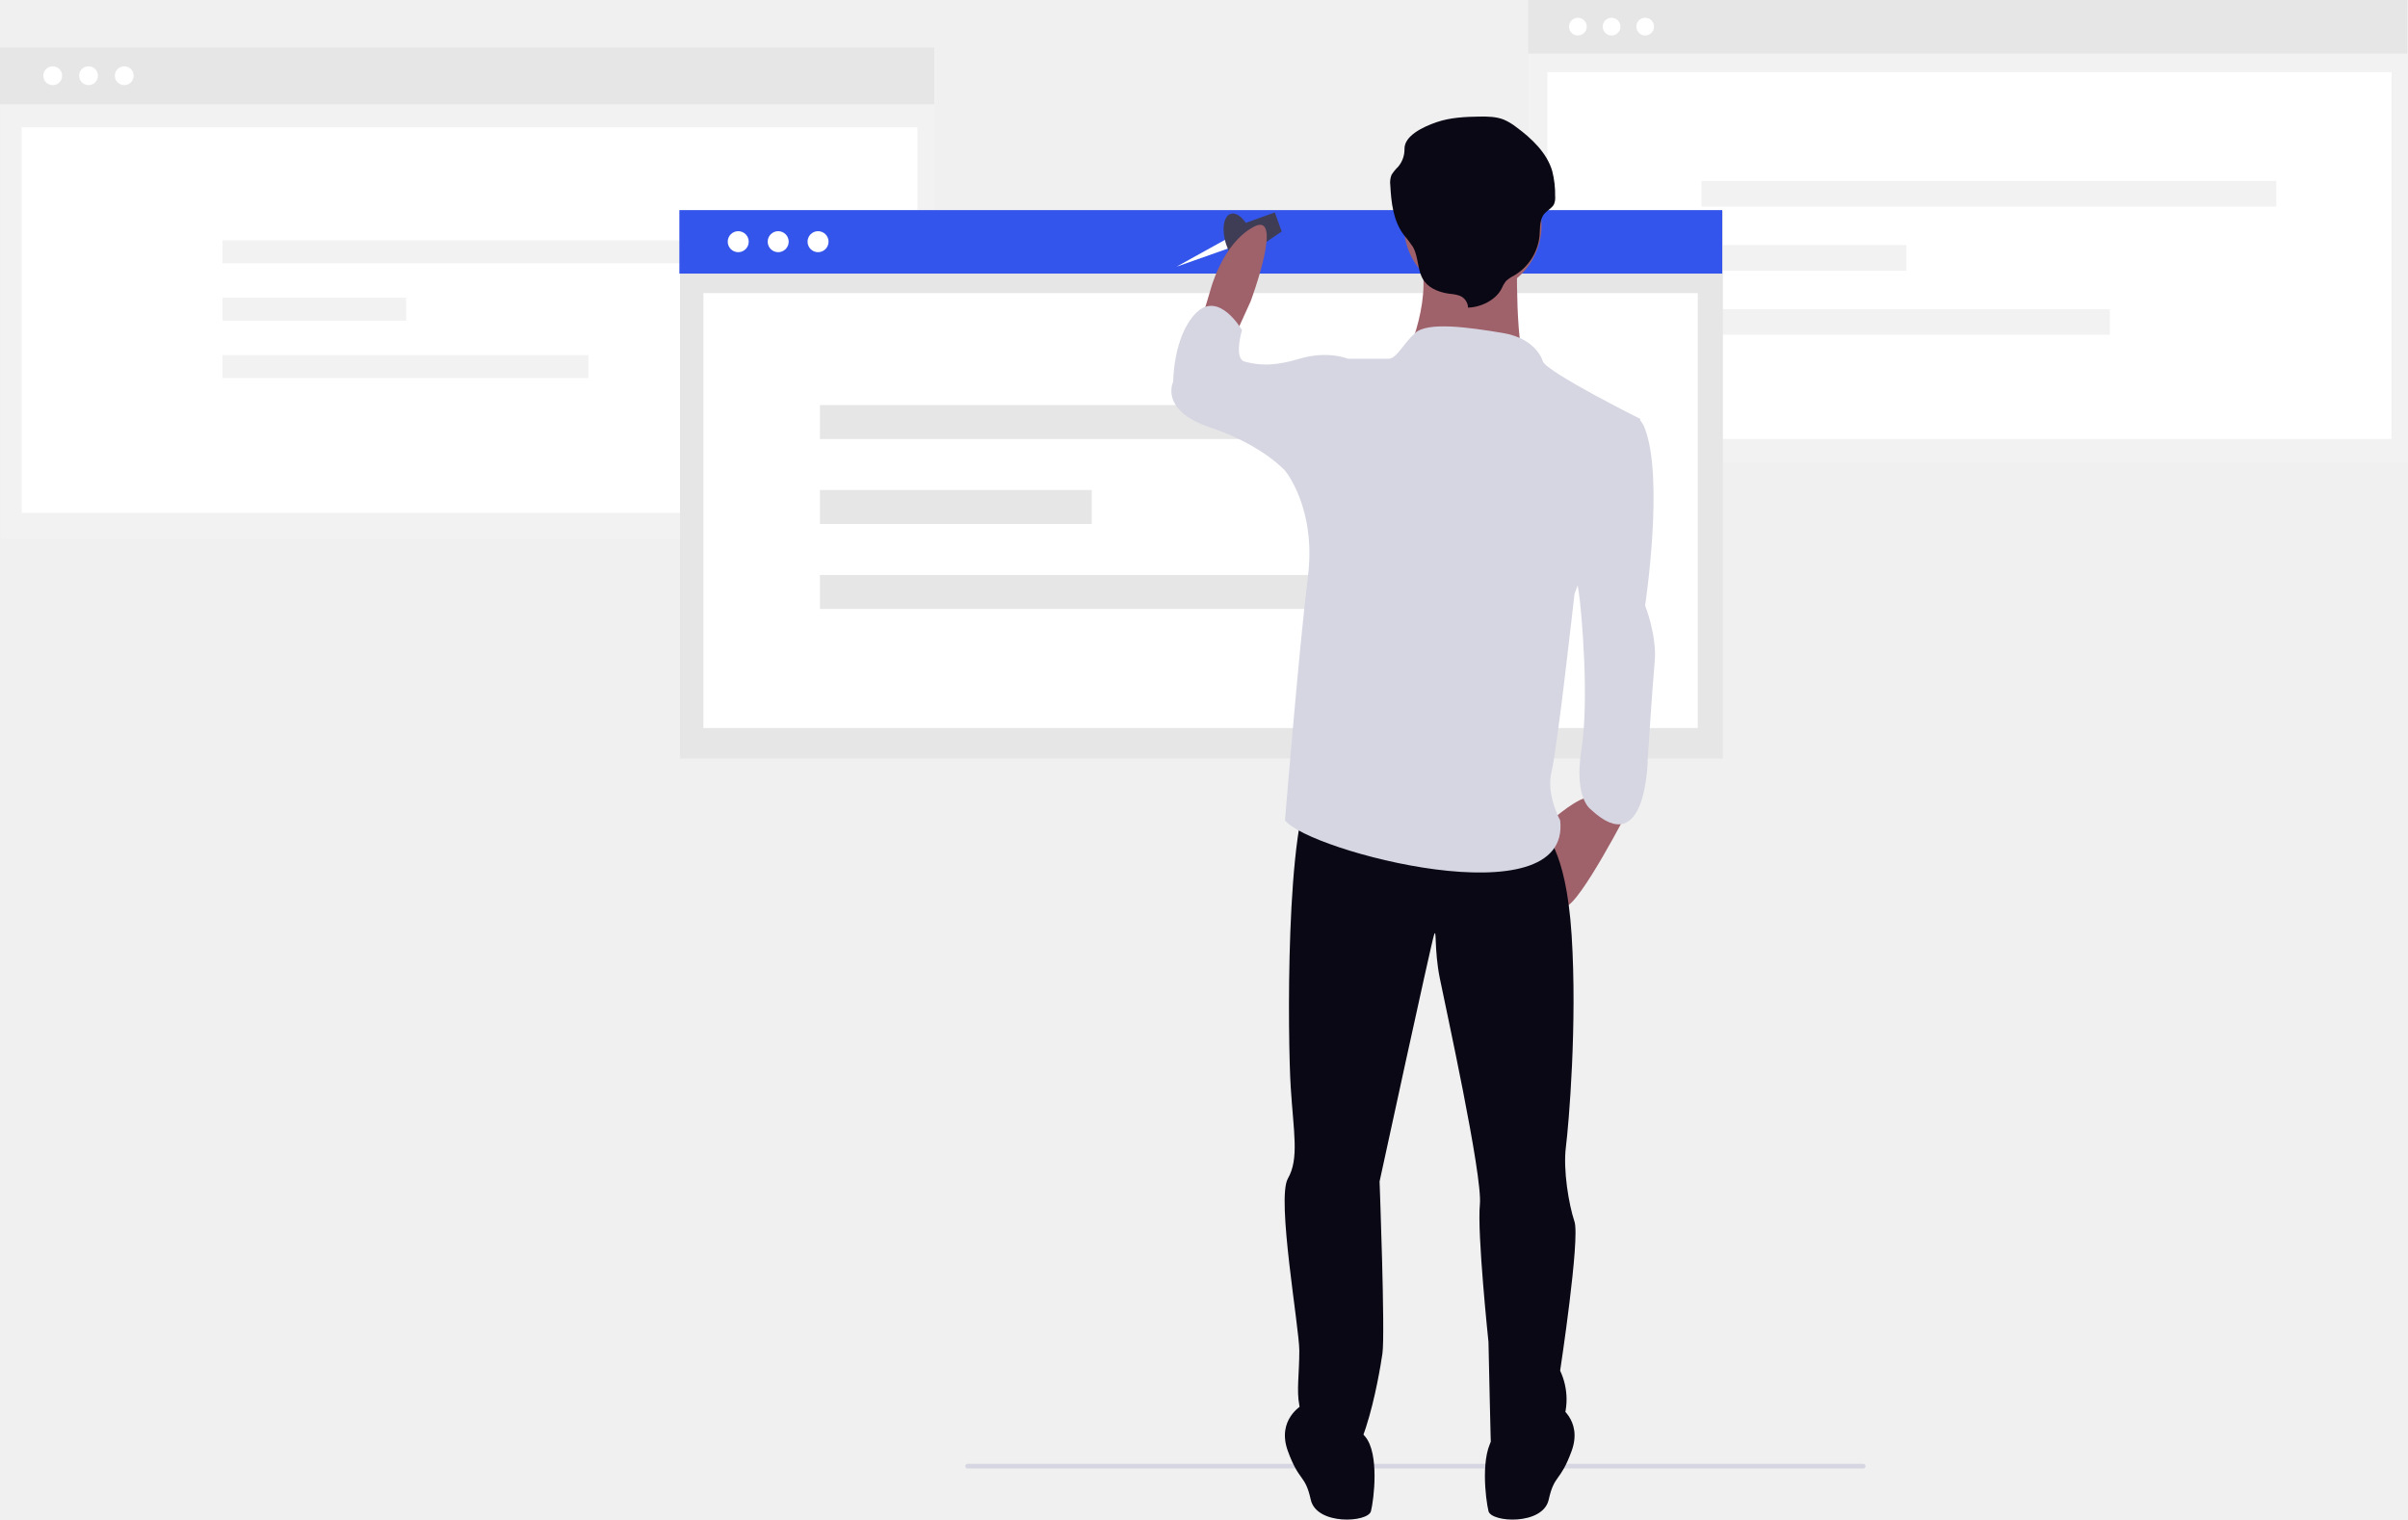
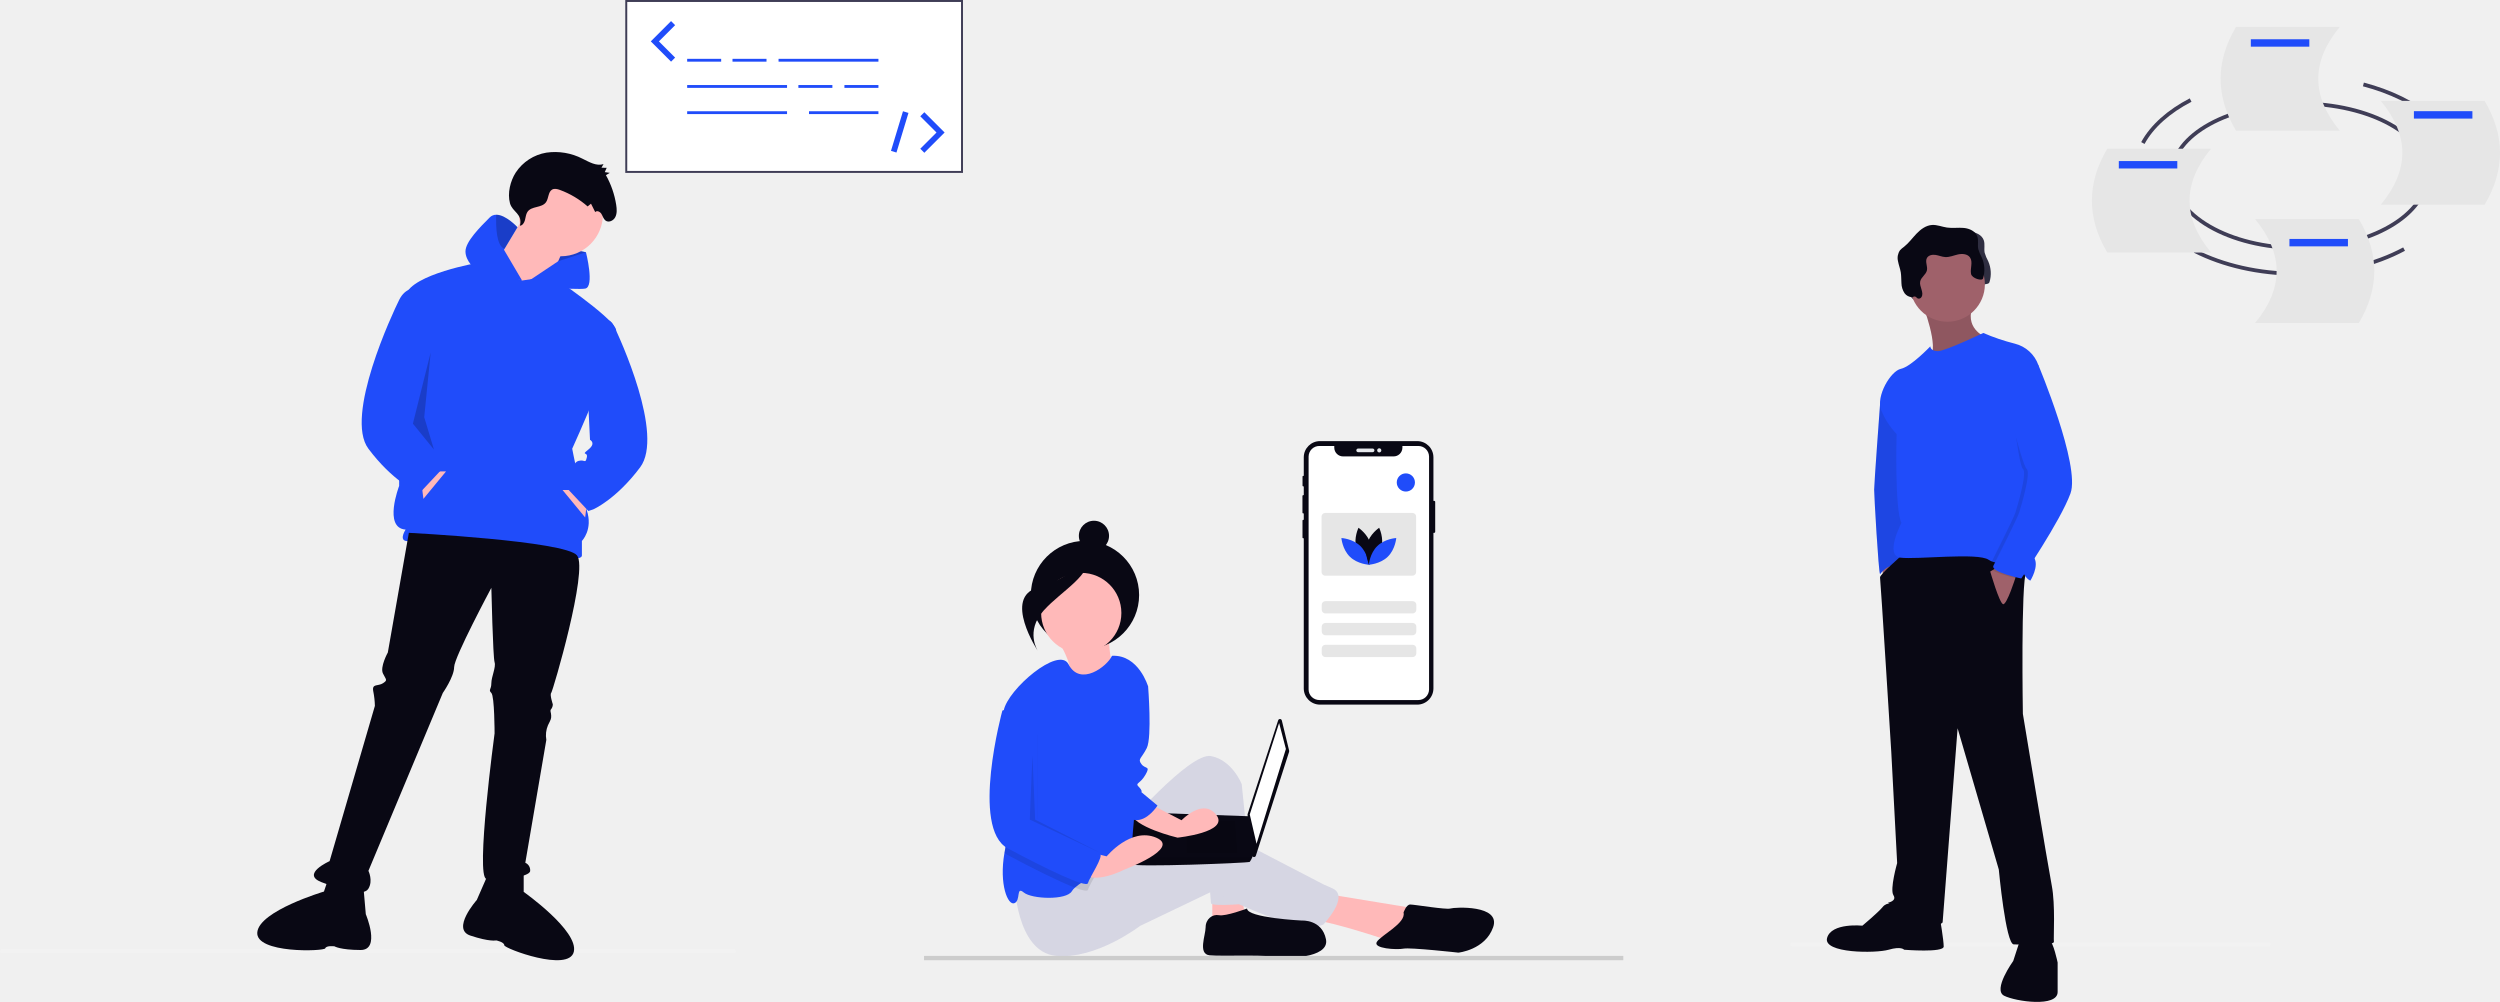
- <svg xmlns="http://www.w3.org/2000/svg" width="1024.348" height="646.395" viewBox="0 0 1024.348 646.395" role="img" artist="Katerina Limpitsouni" source="https://undraw.co/">
-   <g id="Group_100" data-name="Group 100" transform="translate(-687.104 -195.327)">
-     <g id="Group_98" data-name="Group 98" transform="translate(729.494 -337.992)">
-       <rect id="Rectangle_246" data-name="Rectangle 246" width="374.002" height="196.378" transform="translate(607.955 533.622)" fill="#f2f2f2" />
-       <rect id="Rectangle_264" data-name="Rectangle 264" width="374.002" height="22.766" transform="translate(607.727 533.318)" fill="#e6e6e6" />
-       <rect id="Rectangle_247" data-name="Rectangle 247" width="359.116" height="156" transform="translate(615.842 564)" fill="#fff" />
-       <circle id="Ellipse_194" data-name="Ellipse 194" cx="3.766" cy="3.766" r="3.766" transform="translate(639.402 540.877)" fill="#fff" />
-       <circle id="Ellipse_195" data-name="Ellipse 195" cx="3.766" cy="3.766" r="3.766" transform="translate(653.695 540.877)" fill="#fff" />
-       <circle id="Ellipse_246" data-name="Ellipse 246" cx="3.766" cy="3.766" r="3.766" transform="translate(625.07 540.877)" fill="#fff" />
-       <g id="Group_31" data-name="Group 31" transform="translate(517.727 260)">
-         <rect id="Rectangle_250" data-name="Rectangle 250" width="244.559" height="10.9" transform="translate(163.672 350.301)" fill="#f2f2f2" />
-         <rect id="Rectangle_251" data-name="Rectangle 251" width="87.196" height="10.9" transform="translate(163.672 377.55)" fill="#f2f2f2" />
-         <rect id="Rectangle_252" data-name="Rectangle 252" width="173.712" height="10.9" transform="translate(163.672 404.799)" fill="#f2f2f2" />
+ <svg xmlns="http://www.w3.org/2000/svg" width="1301.37" height="521.546" viewBox="0 0 1301.37 521.546" role="img" artist="Katerina Limpitsouni" source="https://undraw.co/">
+   <g id="Group_32" data-name="Group 32" transform="translate(-233 -329.671)">
+     <g id="Group_25" data-name="Group 25" transform="translate(-415.998 -59.769)">
+       <g id="Group_6" data-name="Group 6" transform="translate(974.482 389.441)">
+         <path id="Path_185-3221" data-name="Path 185" d="M689.062,483.817H862.815V395.855H689.062Z" transform="translate(-688.039 -394.832)" fill="#fff" />
+         <path id="Path_186-3222" data-name="Path 186" d="M862.72,483.722h-175.8V393.715h175.8ZM687.944,482.7H861.7V394.737H687.944Z" transform="translate(-686.922 -393.715)" fill="#3f3d56" />
+         <rect id="Rectangle_102" data-name="Rectangle 102" width="17.7" height="1.475" transform="translate(32.218 30.622)" fill="#204cfa" />
+         <rect id="Rectangle_103" data-name="Rectangle 103" width="17.7" height="1.475" transform="translate(55.818 30.622)" fill="#204cfa" />
+         <rect id="Rectangle_104" data-name="Rectangle 104" width="17.7" height="1.475" transform="translate(90.112 44.266)" fill="#204cfa" />
+         <rect id="Rectangle_105" data-name="Rectangle 105" width="17.7" height="1.475" transform="translate(114.08 44.266)" fill="#204cfa" />
+         <rect id="Rectangle_106" data-name="Rectangle 106" width="51.993" height="1.475" transform="translate(79.787 30.622)" fill="#204cfa" />
+         <rect id="Rectangle_107" data-name="Rectangle 107" width="51.993" height="1.475" transform="translate(32.218 44.266)" fill="#204cfa" />
+         <rect id="Rectangle_108" data-name="Rectangle 108" width="51.993" height="1.475" transform="translate(32.218 57.91)" fill="#204cfa" />
+         <rect id="Rectangle_109" data-name="Rectangle 109" width="36.137" height="1.475" transform="translate(95.643 57.91)" fill="#204cfa" />
+         <path id="Path_187-3223" data-name="Path 187" d="M596.345,380.946l-10.558-10.558,10.558-10.559,2.112,2.113-8.446,8.446,8.446,8.445Z" transform="translate(-572.507 -348.849)" fill="#204cfa" />
+         <path id="Path_188-3224" data-name="Path 188" d="M852.236,441.144l-2.112-2.112,8.444-8.445-8.444-8.445,2.112-2.111,10.556,10.556Z" transform="translate(-696.559 -361.613)" fill="#204cfa" />
+         <rect id="Rectangle_110" data-name="Rectangle 110" width="21.555" height="2.987" transform="translate(138.31 78.538) rotate(-73.14)" fill="#204cfa" />
      </g>
    </g>
-     <g id="Group_99" data-name="Group 99" transform="translate(169.377 -44.5)">
-       <rect id="Rectangle_246-2" data-name="Rectangle 246" width="397.426" height="208.677" transform="translate(517.969 260.322)" fill="#f2f2f2" />
-       <rect id="Rectangle_264-2" data-name="Rectangle 264" width="397.426" height="24.191" transform="translate(517.727 260)" fill="#e6e6e6" />
-       <rect id="Rectangle_247-2" data-name="Rectangle 247" width="381" height="164" transform="translate(526.957 294)" fill="#fff" />
-       <circle id="Ellipse_194-2" data-name="Ellipse 194" cx="4.002" cy="4.002" r="4.002" transform="translate(551.385 268.032)" fill="#fff" />
-       <circle id="Ellipse_195-2" data-name="Ellipse 195" cx="4.002" cy="4.002" r="4.002" transform="translate(566.576 268.032)" fill="#fff" />
-       <circle id="Ellipse_246-2" data-name="Ellipse 246" cx="4.002" cy="4.002" r="4.002" transform="translate(536.156 268.032)" fill="#fff" />
-       <g id="Group_31-2" data-name="Group 31" transform="translate(517.727 260)">
-         <rect id="Rectangle_250-2" data-name="Rectangle 250" width="219.087" height="9.764" transform="translate(94.666 82.06)" fill="#f2f2f2" />
-         <rect id="Rectangle_251-2" data-name="Rectangle 251" width="78.115" height="9.764" transform="translate(94.666 106.47)" fill="#f2f2f2" />
-         <rect id="Rectangle_252-2" data-name="Rectangle 252" width="155.62" height="9.764" transform="translate(94.666 130.881)" fill="#f2f2f2" />
+     <path id="Path_189-3225" data-name="Path 189" d="M671.44,815.055h-381a1,1,0,0,1,0-2h381a1,1,0,0,1,0,2Z" transform="translate(-56.439 10.635)" fill="#f2f2f2" />
+     <g id="Group_5" data-name="Group 5" transform="translate(-1548.197 170.162)">
+       <path id="Path_210-3226" data-name="Path 210" d="M453.479,725.349,454.754,740s7.915,18.667-2.734,18.626-13.571-1.916-13.571-1.916-4.258-.549-4.8,1.046-36.486,2.788-35.378-8.389S432.968,728.2,432.968,728.2l3.232-9.572Z" transform="translate(1516.86 -104.596)" fill="#090814" />
+       <path id="Path_201-3227" data-name="Path 201" d="M455.5,216.671l3.368-5.893-16.838-3.368-1.684,8.419,2.526,6.735Z" transform="translate(1627.35 80.023)" fill="#204cfa" />
+       <path id="Path_202-3228" data-name="Path 202" d="M455.5,216.671l3.368-5.893-16.838-3.368-1.684,8.419,2.526,6.735Z" transform="translate(1627.35 80.023)" opacity="0.2" />
+       <circle id="Ellipse_52" data-name="Ellipse 52" cx="21.89" cy="21.89" r="21.89" transform="translate(2051.277 249.125)" fill="#ffb9b9" />
+       <path id="Path_203-3229" data-name="Path 203" d="M421.524,187.91l-17.68,29.467,26.1,15.155,13.471-31.151Z" transform="translate(1633.12 83.105)" fill="#ffb9b9" />
+       <path id="Path_204-3230" data-name="Path 204" d="M549.423,350.466,526.691,341.2S492.172,347.1,488.8,358.043s-3.368,99.346-3.368,99.346-8.419,21.89,3.368,22.732c0,0-3.368,5.051,0,5.893s37.886,0,51.357,4.21,40.412,7.577,40.412,3.368v-7.577s5.893-5.893,2.526-16-7.577-31.993-7.577-31.993,25.258-55.567,22.732-62.3-33.363-27.562-33.363-27.562Z" transform="translate(1503.538 -44.932)" fill="#204cfa" />
+       <path id="Path_205-3231" data-name="Path 205" d="M360.844,354.487l.842,6.735,11.787-14.313h-4.21Z" transform="translate(1639.918 57.97)" fill="#ffb9b9" />
+       <path id="Path_206-3232" data-name="Path 206" d="M556.451,345.776l-24.416-5.893s-5.052-4.21-5.052-9.261,7.577-12.629,12.629-17.68A4.66,4.66,0,0,1,543,311.535c5-.042,11.063,6.516,11.063,6.516l-6.727,11.223-.3.5Z" transform="translate(1496.51 -40.242)" fill="#204cfa" />
+       <path id="Path_207-3233" data-name="Path 207" d="M580.8,339.385l14.436-4.68s4.631,18.1-.421,18.943-32.835-1.684-32.835-1.684Z" transform="translate(1490.977 -43.905)" fill="#204cfa" />
+       <path id="Path_208-3234" data-name="Path 208" d="M482.7,508.2l-10.945,62.3s-4.21,7.577-2.526,10.945,2.526,3.368,0,5.052-5.893,0-5.052,4.21a42.977,42.977,0,0,1,.842,7.577l-23.574,80.824s-15.155,6.735-4.21,10.945,21.89,7.577,24.416,3.368,0-9.261,0-9.261l38.728-92.611s5.893-8.419,5.893-13.471S525.64,536.83,525.64,536.83s.842,36.2,1.684,38.728-1.684,7.577-1.684,10.945-1.684,3.368,0,5.052,1.684,21.048,1.684,21.048-10.1,74.931-4.21,75.773,22.732-.842,22.732-4.21a4.2,4.2,0,0,0-2.526-4.21l10.945-63.986a13.4,13.4,0,0,1,.842-7.577c1.684-3.368,1.684-3.368,1.684-5.052s-.842-2.526,0-3.368a4.158,4.158,0,0,0,.842-2.526s-1.684-5.052-.842-5.893,19.364-63.986,13.471-71.563S482.7,508.2,482.7,508.2Z" transform="translate(1511.325 -71.332)" fill="#090814" />
+       <path id="Path_209-3235" data-name="Path 209" d="M538.54,719.047l-5.893,13.471s-13.471,15.154-3.368,18.522,13.471,2.526,13.471,2.526,4.21.842,4.21,2.526,33.677,14.313,36.2,3.368-26.1-31.151-26.1-31.151V718.2Z" transform="translate(1496.741 -104.529)" fill="#090814" />
+       <path id="Path_211-3236" data-name="Path 211" d="M559.589,311.111c1.352-.091,2.254-1.565,2.628-2.967s.469-2.939,1.233-4.144c2.093-3.3,7.535-1.968,9.745-5.18,1.359-1.976,1.075-5.192,3.037-6.449,1.239-.794,2.819-.385,4.184.114a45.722,45.722,0,0,1,14.41,8.582l1.758-1.431,2.2,4.39c.851-1.027,2.493-.231,3.208.911s1.061,2.6,2.08,3.431c1.624,1.325,4.16.2,5.144-1.719s.821-4.27.48-6.433a46.083,46.083,0,0,0-5.345-15.425l2.009-1.205-2.6-.371.994-2.255-2.721-.032L603.106,279c-3.658,1.255-7.437-1.044-10.931-2.758a31.218,31.218,0,0,0-18.761-3.178,23.715,23.715,0,0,0-16.041,10.42c-2.766,4.349-4.364,10.665-2.981,15.873C555.649,304.092,561.137,304.829,559.589,311.111Z" transform="translate(1492.257 -34.104)" fill="#090814" />
+       <path id="Path_212-3237" data-name="Path 212" d="M490.741,357.2s-5.052-.842-8.419,5.893-28.625,60.618-16,77.456,24.416,21.89,24.416,21.89l2.526.842L505.9,449.809l-4.21-5.893s0-5.893-3.368-6.735-3.368,1.684-4.21-1.684,3.368-.842-.842-4.21-.842-5.052-.842-5.052Z" transform="translate(1506.654 -47.455)" fill="#204cfa" />
+       <path id="Path_213-3238" data-name="Path 213" d="M460.473,365.987l-.842,6.735L447.844,358.41h4.21Z" transform="translate(1626.165 56.152)" fill="#ffb9b9" />
+       <path id="Path_214-3239" data-name="Path 214" d="M598.508,378.257s11.787-5.893,15.154.842,26.52,57.25,13.892,74.089-24.416,21.89-24.416,21.89l-2.526.842-12.629-13.471,4.21-5.893s0-5.893,3.368-6.735,3.368,1.684,4.21-1.684-3.368-.842.842-4.21.842-5.052.842-5.052Z" transform="translate(1486.867 -50.412)" fill="#204cfa" />
+       <path id="Path_215-3240" data-name="Path 215" d="M364.605,273.41l-9.261,37.044,10.945,13.471-5.052-16.838Z" transform="translate(1640.787 69.589)" opacity="0.2" />
+       <path id="Path_216-3241" data-name="Path 216" d="M557.056,318.051l-6.727,11.223c-4.226-1.465-4.58-11.273-4.336-17.739C550.994,311.493,557.056,318.051,557.056,318.051Z" transform="translate(1493.514 -40.242)" opacity="0.2" />
+     </g>
+     <g id="Group_31" data-name="Group 31">
+       <path id="Path_223-3242" data-name="Path 223" d="M304.558,539.028s8.987,14.254,5.778,18.114,24.081,3.956,24.081,3.956-4.1-20.736-2.893-25.508Z" transform="translate(478.861 123.394)" fill="#ffb9b9" />
+       <ellipse id="Ellipse_53" data-name="Ellipse 53" cx="28.182" cy="28.182" rx="28.182" ry="28.182" transform="translate(769.602 611.225)" fill="#090814" />
+       <path id="Path_224-3243" data-name="Path 224" d="M245.51,536.052v16.707l16.706-3.481-1.392-11.833Z" transform="translate(618.557 256.106)" fill="#ffb9b9" />
+       <path id="Path_225-3244" data-name="Path 225" d="M470.855,699.038l46.639,7.657L505.66,724.1S472.943,712.96,464.59,712.96,470.855,699.038,470.855,699.038Z" transform="translate(452.381 95.905)" fill="#ffb9b9" />
+       <path id="Path_226-3245" data-name="Path 226" d="M343.752,651.112s34.806-40.374,45.943-38.286,16.011,14.618,16.011,14.618l6.265,61.954s-22.276,2.088-22.276,0-4.177-46.639-4.177-46.639-32.717,72.4-50.12,24.364Z" transform="translate(473.675 110.417)" fill="#d6d6e3" />
+       <path id="Path_227-3246" data-name="Path 227" d="M277.656,686.48s.7,36.469,21.579,38.557,43.855-15.586,43.855-15.586l37.59-18.008s44.551,23.577,57.777,17.312c0,0,13.922-14.618,4.873-18.795s-.7,0-.7,0l-53.6-27.844s-10.442-2.784-28.54,4.873-42.463,11.138-42.463,11.138Z" transform="translate(483.386 102.197)" fill="#d6d6e3" />
+       <ellipse id="Ellipse_54" data-name="Ellipse 54" cx="20.883" cy="20.883" rx="20.883" ry="20.883" transform="translate(774.964 627.876)" fill="#ffb9b9" />
+       <path id="Path_228-3247" data-name="Path 228" d="M341.167,586.271l-1.392,29.237s.7,38.286-5.569,41.07c-3.167,1.406-9.53,4.232-15.412,7.323-4.413,2.311-8.555,4.761-10.866,6.871a7.794,7.794,0,0,0-1.566,1.817c-2.784,4.873-20.883,4.177-25.06.7s-1.392,4.177-4.873,5.569c-3.369,1.35-8.04-9.69-5.179-26.174.091-.55.195-1.107.306-1.671,3.2-15.976-1.824-54.241-1.051-69.026a26.019,26.019,0,0,1,.355-3.369c2.088-11.138,28.735-33.8,33.72-24.148,6.14,11.917,20.243,1.03,22.665-4.392,13.922-.7,18.795,16.01,18.795,16.01Z" transform="translate(484.613 120.961)" fill="#204cfa" />
+       <path id="Path_229-3248" data-name="Path 229" d="M418.629,708.243s-11.138,4.177-14.618,3.48-6.961,2.088-6.961,6.265-4.177,13.922,2.088,14.618,32.021-.7,37.59,1.392c0,0,25.06.7,22.972-9.745s-12.53-9.746-12.53-9.746S418.629,713.116,418.629,708.243Z" transform="translate(463.535 94.357)" fill="#090814" />
+       <path id="Path_230-3249" data-name="Path 230" d="M518.318,709.909s1.392-4.177,3.481-4.177,18.795,2.784,20.883,2.088,26.452-2.088,22.276,9.745-18.1,13.226-18.1,13.226-25.06-2.784-28.541-2.088-16.011,0-13.922-3.481S519.71,715.478,518.318,709.909Z" transform="translate(445.292 94.779)" fill="#090814" />
+       <path id="Path_231-3250" data-name="Path 231" d="M441.4,590.4l3.819,15.753a.984.984,0,0,1-.019.532L427.874,660.82a.984.984,0,0,1-1.915-.189l-2.4-21.089a.984.984,0,0,1,.042-.416l15.9-48.8a.984.984,0,0,1,1.892.073Z" transform="translate(458.849 114.302)" fill="#080712" />
+       <path id="Path_232-3251" data-name="Path 232" d="M284.227,432.512l3.526,13.516-15.28,49.363-3.526-15.279Z" transform="translate(614.614 273.52)" fill="#fff" />
+       <path id="Path_233-3252" data-name="Path 233" d="M350.745,674.994c.588,1.763,61.117-.588,61.7-1.175a12.761,12.761,0,0,0,1.293-2.351c.552-1.175,1.058-2.351,1.058-2.351l-2.351-19.028-59.941-2.127s-1.5,16.125-1.8,23.506A17.633,17.633,0,0,0,350.745,674.994Z" transform="translate(471.112 104.495)" fill="#090814" />
+       <path id="Path_234-3253" data-name="Path 234" d="M254.654,493.975l1.175,16.455H229.385V493.975Z" transform="translate(621.268 263.183)" opacity="0.1" />
+       <path id="Path_235-3254" data-name="Path 235" d="M215.7,500.328l.158-.032-.746,7.083H200.419v-7.051Z" transform="translate(626.14 262.12)" opacity="0.1" />
+       <path id="Path_236-3255" data-name="Path 236" d="M350.745,679.747c.588,1.763,61.117-.588,61.7-1.175a12.761,12.761,0,0,0,1.293-2.351H350.7A17.633,17.633,0,0,0,350.745,679.747Z" transform="translate(471.112 99.742)" opacity="0.1" />
+       <ellipse id="Ellipse_55" data-name="Ellipse 55" cx="7.854" cy="7.854" rx="7.854" ry="7.854" transform="translate(794.599 600.744)" fill="#090814" />
+       <path id="Path_237-3256" data-name="Path 237" d="M317.52,485.295s-8.024,13.347-26.683,18.344-.152,33.036-.152,33.036-6.73-10.2,2.977-20.994S318.988,497.5,317.52,485.295Z" transform="translate(482.57 131.853)" fill="#090814" />
+       <path id="Path_238-3257" data-name="Path 238" d="M318.807,669.958c-1.719,3.251-3.738,6.627-4.079,7.991-.23.926-2.777.39-6.787-1.121-8.04-3.042-21.976-10.01-34.98-16.978a10.981,10.981,0,0,1-1.7-1.114c.091-.55.195-1.107.306-1.671,3.2-15.976-1.824-54.241-1.051-69.026l5.924-1.977L288.275,597.2v47.335s30.629,16.707,32.717,18.1C322.058,663.345,320.589,666.582,318.807,669.958Z" transform="translate(484.601 114.905)" opacity="0.1" />
+       <path id="Path_239-3258" data-name="Path 239" d="M358.111,641.242l18.795,9.746s11.138-11.834,18.1-2.784-20.187,11.834-20.187,11.834-23.668-5.569-24.364-13.226S358.111,641.242,358.111,641.242Z" transform="translate(471.149 105.669)" fill="#ffb9b9" />
+       <path id="Path_240-3259" data-name="Path 240" d="M321.116,670.6l11.138,2.784s12.53-15.314,25.756-9.745S341.3,680.35,341.3,680.35s-16.011,8.353-22.276,1.392S321.116,670.6,321.116,670.6Z" transform="translate(476.82 102.063)" fill="#ffb9b9" />
+       <path id="Path_241-3260" data-name="Path 241" d="M349.188,561.794c.7.7,8.353,6.265,8.353,6.265s2.088,26.452-.7,32.021-4.873,5.569-2.784,8.353,4.873.7,2.088,5.569-5.569,4.177-3.481,6.265,1.392,2.784,1.392,2.784l8.353,6.961s-5.125,8.163-11.612,7.562-12.056-31.926-12.056-31.926Z" transform="translate(473.111 118.987)" fill="#204cfa" />
+       <path id="Path_242-3261" data-name="Path 242" d="M275.042,581.878l-6.265,2.088s-16.707,61.258,2.784,71.7,41.07,20.883,41.767,18.1,8.353-13.922,6.265-15.314-32.717-18.1-32.717-18.1V593.016Z" transform="translate(486 115.609)" fill="#204cfa" />
+       <path id="Path_243-3262" data-name="Path 243" d="M132.672,452.785,131.28,486.2l36.894,17.4-34.11-17.4Z" transform="translate(637.768 270.11)" opacity="0.1" />
+       <g id="Group_26" data-name="Group 26" transform="translate(-514.432 287.504)">
+         <path id="Path_244-3263" data-name="Path 244" d="M711.524,191.3v15.545a.543.543,0,0,1-.542.542H710.6v80.979a8.45,8.45,0,0,1-8.449,8.449h-50.6a8.448,8.448,0,0,1-8.447-8.449V210.223h-.279a.383.383,0,0,1-.383-.381V201a.383.383,0,0,1,.383-.383h.279v-3.332h-.282a.4.4,0,0,1-.4-.4v-8.726a.4.4,0,0,1,.4-.4h.282V183.2h-.286a.355.355,0,0,1-.355-.355v-4.762a.357.357,0,0,1,.355-.357h.286v-9.642a8.447,8.447,0,0,1,8.447-8.447h50.6a8.449,8.449,0,0,1,8.449,8.447v22.669h.386a.543.543,0,0,1,.542.542Z" transform="translate(783 112.147)" fill="#090814" />
+         <rect id="Rectangle_111" data-name="Rectangle 111" width="9.425" height="1.914" rx="0.957" transform="translate(1453.462 275.645)" fill="#e6e8ec" />
+         <circle id="Ellipse_56" data-name="Ellipse 56" cx="1.086" cy="1.086" r="1.086" transform="translate(1464.312 275.516)" fill="#e6e8ec" />
+         <path id="Path_245-3264" data-name="Path 245" d="M726.137,185.191V306.547a5.571,5.571,0,0,1-5.682,5.45H669.117a5.8,5.8,0,0,1-4.02-1.593,5.334,5.334,0,0,1-1.662-3.857V185.191a5.571,5.571,0,0,1,5.682-5.453H676.8v.946a4.587,4.587,0,0,0,4.678,4.49h26.11a4.587,4.587,0,0,0,4.679-4.49v-.946h8.188a5.569,5.569,0,0,1,5.682,5.453Z" transform="translate(765.186 94.581)" fill="#fff" />
+         <path id="Path_250-3265" data-name="Path 250" d="M1.893,0H47.335a1.893,1.893,0,0,1,1.893,1.893V4.5A1.893,1.893,0,0,1,47.335,6.39H1.893A1.893,1.893,0,0,1,0,4.5v-2.6A1.893,1.893,0,0,1,1.893,0Z" transform="translate(1435.457 355.086)" fill="#e6e6e6" />
+         <path id="Path_251-3266" data-name="Path 251" d="M1.893,0H47.335a1.893,1.893,0,0,1,1.893,1.893V4.5A1.893,1.893,0,0,1,47.335,6.39H1.893A1.893,1.893,0,0,1,0,4.5v-2.6A1.893,1.893,0,0,1,1.893,0Z" transform="translate(1435.457 366.446)" fill="#e6e6e6" />
+         <path id="Path_252-3267" data-name="Path 252" d="M1.893,0H47.335a1.893,1.893,0,0,1,1.893,1.893V4.5A1.893,1.893,0,0,1,47.335,6.39H1.893A1.893,1.893,0,0,1,0,4.5v-2.6A1.893,1.893,0,0,1,1.893,0Z" transform="translate(1435.457 377.807)" fill="#e6e6e6" />
+         <circle id="Ellipse_57" data-name="Ellipse 57" cx="4.734" cy="4.734" r="4.734" transform="translate(1474.508 288.58)" fill="#204cfa" />
+         <path id="Path_253-3268" data-name="Path 253" d="M1.893,0H47.335a1.893,1.893,0,0,1,1.893,1.893V30.768a1.893,1.893,0,0,1-1.893,1.893H1.893A1.893,1.893,0,0,1,0,30.768V1.893A1.893,1.893,0,0,1,1.893,0Z" transform="translate(1435.358 309.171)" fill="#e6e6e6" />
+         <path id="Path_246-3269" data-name="Path 246" d="M765.835,360.88c1.437,5.313,6.361,8.6,6.361,8.6s2.593-5.324,1.156-10.637-6.361-8.6-6.361-8.6S764.4,355.567,765.835,360.88Z" transform="translate(687.599 -33.346)" fill="#090814" />
+         <path id="Path_247-3270" data-name="Path 247" d="M744.368,376.939c3.944,3.839,4.426,9.742,4.426,9.742s-5.913-.323-9.857-4.162-4.426-9.742-4.426-9.742S740.424,373.1,744.368,376.939Z" transform="translate(711.178 -50.546)" fill="#204cfa" />
+         <path id="Path_248-3271" data-name="Path 248" d="M796.843,360.88c-1.437,5.313-6.361,8.6-6.361,8.6s-2.593-5.324-1.156-10.637,6.361-8.6,6.361-8.6S798.281,355.567,796.843,360.88Z" transform="translate(669.667 -33.346)" fill="#090814" />
+         <path id="Path_249-3272" data-name="Path 249" d="M799.286,376.939c-3.944,3.839-4.426,9.742-4.426,9.742s5.913-.323,9.857-4.162,4.426-9.742,4.426-9.742S803.23,373.1,799.286,376.939Z" transform="translate(665.112 -50.546)" fill="#204cfa" />
      </g>
+       <rect id="Rectangle_116" data-name="Rectangle 116" width="364" height="2.241" transform="translate(714 827.268)" fill="#ccc" />
    </g>
-     <rect id="Rectangle_246-3" data-name="Rectangle 246" width="443.631" height="232.938" transform="translate(976.375 285.062)" fill="#e6e6e6" />
-     <rect id="Rectangle_264-3" data-name="Rectangle 264" width="443.631" height="27.004" transform="translate(976.104 284.702)" fill="#3455eb" />
-     <rect id="Rectangle_247-3" data-name="Rectangle 247" width="423" height="185" transform="translate(986.334 320)" fill="#fff" />
-     <circle id="Ellipse_194-3" data-name="Ellipse 194" cx="4.467" cy="4.467" r="4.467" transform="translate(1013.676 293.667)" fill="#fff" />
-     <circle id="Ellipse_195-3" data-name="Ellipse 195" cx="4.467" cy="4.467" r="4.467" transform="translate(1030.631 293.667)" fill="#fff" />
-     <circle id="Ellipse_246-3" data-name="Ellipse 246" cx="4.467" cy="4.467" r="4.467" transform="translate(996.676 293.667)" fill="#fff" />
-     <g id="Group_31-3" data-name="Group 31" transform="translate(706.104 199)">
-       <rect id="Rectangle_250-3" data-name="Rectangle 250" width="324.331" height="14.455" transform="translate(329.785 168.635)" fill="#e6e6e6" />
-       <rect id="Rectangle_251-3" data-name="Rectangle 251" width="115.639" height="14.455" transform="translate(329.785 204.773)" fill="#e6e6e6" />
-       <rect id="Rectangle_252-3" data-name="Rectangle 252" width="230.375" height="14.455" transform="translate(329.785 240.91)" fill="#e6e6e6" />
-     </g>
-     <path id="Path_1572-6213" data-name="Path 1572" d="M502.342,89.215l-20.851,11.551,22.237-7.842Z" transform="translate(706.104 208)" fill="#fff" />
-     <ellipse id="Ellipse_300" data-name="Ellipse 300" cx="5.817" cy="11.72" rx="5.817" ry="11.72" transform="translate(1205.07 288.087) rotate(-17.994)" fill="#3f3d56" />
-     <path id="Path_1573-6214" data-name="Path 1573" d="M509.46,82.667l13.83-4.992,2.94,8.142-13.385,9.041Z" transform="translate(706.104 208)" fill="#3f3d56" />
-     <path id="Path_1585-6215" data-name="Path 1585" d="M1041.275,730h-381a1,1,0,0,1,0-2h381a1,1,0,0,1,0,2Z" transform="translate(438.439 90)" fill="#d6d6e3" />
-     <g id="Group_97" data-name="Group 97" transform="translate(-22102.055 -7512.349)">
-       <circle id="Ellipse_306" data-name="Ellipse 306" cx="36.581" cy="36.581" r="36.581" transform="translate(23363.723 7896.116)" fill="#3455eb" />
-       <circle id="Ellipse_327" data-name="Ellipse 327" cx="36.581" cy="36.581" r="36.581" transform="translate(23369.82 7890.02)" fill="none" stroke="#3f3d56" stroke-miterlimit="10" stroke-width="1" />
-       <rect id="Rectangle_395" data-name="Rectangle 395" width="99.989" height="9.755" transform="translate(23353.357 7994.276)" fill="#f2f2f2" />
-       <path id="Path_1589-6216" data-name="Path 1589" d="M794.967,355.327l6.1-13.413s14.633-39.02,1.219-31.7-18.291,26.826-18.291,26.826l-3.658,12.194Z" transform="translate(22520.084 7493.995)" fill="#9f616a" />
-       <path id="Path_1590-6217" data-name="Path 1590" d="M935.258,513.941S914.529,554.18,908.432,555.4s-6.1-36.581-6.1-36.581,12.194-10.974,17.071-9.755S935.258,513.941,935.258,513.941Z" transform="translate(22546.846 7537.797)" fill="#9f616a" />
-       <path id="Path_1591-6218" data-name="Path 1591" d="M909.874,721.046s10.974,6.1,6.1,19.51-7.316,9.755-9.755,20.729-24.387,9.755-25.607,4.878-3.658-24.387,2.439-31.7S909.874,721.046,909.874,721.046Z" transform="translate(22541.746 7584.321)" fill="#090814" />
-       <path id="Path_1592-6219" data-name="Path 1592" d="M816.657,721.046s-10.974,6.1-6.1,19.51,7.316,9.755,9.755,20.729,24.387,9.755,25.607,4.878,3.658-24.387-2.439-31.7S816.657,721.046,816.657,721.046Z" transform="translate(22526.439 7584.321)" fill="#090814" />
-       <path id="Path_1593-6220" data-name="Path 1593" d="M919.1,525.772s9.755,6.1,12.194,43.9-1.219,80.479-2.439,90.234,1.219,24.387,3.658,31.7-6.1,63.407-6.1,63.407a28.573,28.573,0,0,1,0,24.387c-6.1,13.413-24.387,26.826-29.265,13.413-.255-4.68-1.219-49.994-1.219-49.994s-4.877-46.336-3.658-58.53-14.633-84.137-17.071-96.33-1.219-21.949-2.439-18.291S849.6,674.536,849.6,674.536s2.439,64.627,1.219,73.162-9.755,59.749-23.168,46.336-10.974-18.291-12.194-24.388,0-13.413,0-23.168-9.755-64.627-4.878-73.162,2.439-19.51,1.219-39.02-2.439-113.4,9.755-130.473S919.1,525.772,919.1,525.772Z" transform="translate(22526.42 7535.72)" fill="#090814" />
-       <circle id="Ellipse_330" data-name="Ellipse 330" cx="29.265" cy="29.265" r="29.265" transform="translate(23386.385 7774.331)" fill="#a0616a" />
-       <path id="Path_1594-6221" data-name="Path 1594" d="M898.89,320.673s-1.219,43.9,4.878,51.214-52.433-6.1-52.433-6.1,13.413-28.046,4.878-46.336S898.89,320.673,898.89,320.673Z" transform="translate(22535.66 7494.506)" fill="#9f616a" />
-       <path id="Path_1595-6222" data-name="Path 1595" d="M919.078,359.747s-2.439-9.755-17.071-12.194-31.936-4.877-37.307,0-7.81,10.974-11.468,10.974H836.161l-26.826,47.556s13.413,15.852,9.755,45.117-9.755,103.647-9.755,103.647c9.776,13.014,121.937,42.678,117.06,0,0,0-6.1-10.974-3.658-20.729s9.755-75.6,9.755-75.6l28.046-74.382S921.517,364.624,919.078,359.747Z" transform="translate(22526.445 7501.769)" fill="#d6d6e3" />
-       <path id="Path_1596-6223" data-name="Path 1596" d="M942.8,422.508c7.837,21.786-1.223,75.193-1.223,75.193s4.892,12.8,3.669,24-3.669,41.6-3.669,41.6-1.223,43.2-24.46,20.8c0,0-7.338-4.8-3.669-25.6s1.223-57.595,0-67.194-6.115-40-6.115-40S934.965,400.723,942.8,422.508Z" transform="matrix(1, -0.017, 0.017, 1, 22538.936, 7483.578)" fill="#d6d6e3" />
-       <path id="Path_1597-6224" data-name="Path 1597" d="M850.953,363.756l-6.1-3.658s-8.536-3.658-20.729,0-18.291,2.439-23.168,1.219S799.74,347.9,799.74,347.9s-9.755-17.071-19.51-7.316-9.755,29.265-9.755,29.265-6.1,12.194,15.852,19.51,31.7,18.291,31.7,18.291h24.387Z" transform="translate(22517.75 7500.198)" fill="#d6d6e3" />
-       <path id="Path_1598-6225" data-name="Path 1598" d="M879.174,352.814a5.654,5.654,0,0,0-3.506-5.036,15.989,15.989,0,0,0-4.167-.823c-4.152-.535-8.424-2.058-10.842-5.23-3.221-4.224-2.34-10.132-4.922-14.717a51.052,51.052,0,0,0-3.935-5.17c-4.5-6.028-5.3-13.725-5.708-21.046a9.037,9.037,0,0,1,.5-4.4,16.9,16.9,0,0,1,2.782-3.433,11.4,11.4,0,0,0,2.759-7.61c-.132-5.671,7.982-9.481,13.728-11.44s11.978-2.27,18.1-2.353c3.52-.048,7.152-.006,10.387,1.279a23.907,23.907,0,0,1,5.208,3.1c6.78,4.963,13.147,11.064,15.423,18.786a40.627,40.627,0,0,1,1.236,10.789,7.061,7.061,0,0,1-.483,3.32c-.814,1.636-2.732,2.522-3.972,3.909-2.316,2.591-1.9,6.341-2.2,9.694a22.2,22.2,0,0,1-10.906,16.794,13.906,13.906,0,0,0-3.411,2.358,14.973,14.973,0,0,0-1.881,3.284C890.925,349.551,884.78,352.649,879.174,352.814Z" transform="translate(22534.49 7485.713)" fill="#090814" />
+     <g id="Group_30" data-name="Group 30" transform="translate(-10 9)">
+       <path id="Path_526-3273" data-name="Path 526" d="M538.687,815.029h-248.6c-.36,0-.652-.442-.652-.987s.292-.987.652-.987h248.6c.36,0,.652.442.652.987S539.048,815.029,538.687,815.029Z" transform="translate(885.561 -1.766)" fill="#f2f2f2" />
+       <g id="Group_28" data-name="Group 28" transform="translate(1193.954 437.763)">
+         <path id="Path_504-3274" data-name="Path 504" d="M553.189,165.087a1.594,1.594,0,0,0,1.869-.772c1.5-2.367-1.264-5.42-.665-8.159.48-2.194,2.973-3.5,3.483-5.685.5-2.126-1.031-4.522,0-6.445.808-1.507,2.827-1.9,4.517-1.639s3.293,1.007,5,1.111c2.274.139,4.442-.863,6.666-1.359s4.937-.3,6.245,1.564c1.68,2.4-.024,5.731.561,8.6.464,2.276,2.37,4.161,2.411,6.484.015.826-2.156.161-2.04.978s-.91.1-.091,0a1.624,1.624,0,0,0,1.234-1.468c.1-.681,1.377-.908,1.363-1.6-.035-1.612,2.88-.525,3.36-2.064a15.609,15.609,0,0,0-.638-10.889,21.808,21.808,0,0,1-1.859-4.428c-.428-2.137.245-4.432-.461-6.494-.952-2.779-4.1-4.2-7.024-4.484s-5.894.227-8.8-.2c-2.6-.38-5.125-1.509-7.751-1.345-3.152.2-5.894,2.227-8.078,4.507s-4.038,4.9-6.519,6.855a12.783,12.783,0,0,0-2.09,1.8,7.021,7.021,0,0,0-1.04,5.694c.352,1.961,1.116,3.831,1.439,5.8.3,1.847.21,3.735.341,5.6a9.847,9.847,0,0,0,1.643,5.288,4.991,4.991,0,0,0,3.884,2.029c.526.012.97-.46,1.5-.337C552.311,164.187,552.6,164.817,553.189,165.087Z" transform="translate(-502.444 -124.834)" fill="#2f2e41" />
+         <path id="Path_505-3275" data-name="Path 505" d="M318.546,393.667l1.949,11.974,3.9-5.291-2.228-8.075Z" transform="translate(-290.295 -217.698)" fill="#9f616a" />
+         <path id="Path_506-3276" data-name="Path 506" d="M521.56,272.651l-3.069,8.088s-3.057,41.2-3.057,44.262,2.228,42.326,3.063,44c0,0,3.62-5.291,8.354-4.455s2.785-13.923,2.785-13.923l4.455-36.478-.835-18.378Z" transform="translate(-490.802 -187.181)" fill="#204cfa" />
+         <path id="Path_507-3277" data-name="Path 507" d="M521.56,272.651l-3.069,8.088s-3.057,41.2-3.057,44.262,2.228,42.326,3.063,44c0,0,3.62-5.291,8.354-4.455s2.785-13.923,2.785-13.923l4.455-36.478-.835-18.378Z" transform="translate(-490.802 -187.181)" fill="#090814" opacity="0.1" />
+         <path id="Path_508-3278" data-name="Path 508" d="M559.2,190.589s9.189,23.391,3.9,27.846,29.517-7.518,29.517-7.518l-.835-3.063s-11.417-4.455-5.848-17.264S559.2,190.589,559.2,190.589Z" transform="translate(-509.509 -149.672)" fill="#9f616a" />
+         <path id="Path_509-3279" data-name="Path 509" d="M559.2,190.589s9.189,23.391,3.9,27.846,29.517-7.518,29.517-7.518l-.835-3.063s-11.417-4.455-5.848-17.264S559.2,190.589,559.2,190.589Z" transform="translate(-509.509 -149.672)" opacity="0.1" />
+         <path id="Path_510-3280" data-name="Path 510" d="M507.628,740.332s-3.9-1.114-6.126,1.671-10.581,9.746-10.581,9.746-16.151-1.671-18.378,6.4,25.34,8.075,32.023,6.126,8.075,0,8.075,0,20.606,1.671,20.606-1.671-1.949-14.758-1.949-14.758Z" transform="translate(-472.414 -386.985)" fill="#090814" />
+         <path id="Path_511-3281" data-name="Path 511" d="M640.567,772.711l-3.62,11.138s-10.86,15.037-4.734,18.1,27.846,6.126,27.846-1.949V784.684s-2.228-10.86-4.455-11.974S640.567,772.711,640.567,772.711Z" transform="translate(-539.915 -400.707)" fill="#090814" />
+         <path id="Path_512-3282" data-name="Path 512" d="M532.242,414.368s-11.74,10.2-11.462,11.593,5.848,90.778,5.848,90.778l3.063,57.919s-3.9,13.644-1.949,16.707-2.785,3.9-2.785,3.9,20.049,18.1,28.4,10.3l7.8-101.081L582.6,578s3.62,38.984,7.8,38.984,21.163.835,20.884-1.392.835-19.214-1.114-29.238-15.037-89.385-15.037-89.385-1.125-68.035,1.8-74.394-1.526-13.042-1.526-13.042l-19.492-7.518L552.524,404.8Z" transform="translate(-493.085 -242.474)" fill="#090814" />
+         <path id="Path_525-3283" data-name="Path 525" d="M19.492,0A19.492,19.492,0,1,1,0,19.492,19.492,19.492,0,0,1,19.492,0Z" transform="translate(43.289 11.4)" fill="#9f616a" />
+         <path id="Path_513-3284" data-name="Path 513" d="M603.187,238.294a17.485,17.485,0,0,0-12.252-11.138,108,108,0,0,1-16.429-5.569s-19.771,9.468-23.669,9.468-3.9-2.506-3.9-2.506-10.024,10.581-15.315,11.7-13.088,14.2-10.3,21.441a40.406,40.406,0,0,0,8.075,12.531s-1.114,38.984,2.506,46.224c0,0-8.911,16.986-.557,18.1s40.377-2.785,45.946,1.114,15.872-.835,17.264,4.455,4.455,6.4,4.455,6.4,4.734-7.518,1.949-11.974S603.187,238.294,603.187,238.294Z" transform="translate(-493.068 -165.355)" fill="#204cfa" />
+         <path id="Path_514-3285" data-name="Path 514" d="M625.422,433.625l-4.456,2.785s4.734,16.429,6.683,16.986,6.537-14.048,6.537-14.048Z" transform="translate(-535.909 -255.985)" fill="#9f616a" />
+         <path id="Path_515-3286" data-name="Path 515" d="M547.353,161.683a1.6,1.6,0,0,0,1.869-.772c1.5-2.367-1.264-5.42-.665-8.159.48-2.194,2.973-3.5,3.483-5.685.5-2.126-1.031-4.522,0-6.445.808-1.507,2.827-1.9,4.517-1.639s3.293,1.007,5,1.111c2.274.139,4.442-.863,6.666-1.359s4.937-.3,6.245,1.564c1.68,2.4-.024,5.731.561,8.6.465,2.276,5.756,3.874,6.236,2.335a15.609,15.609,0,0,0-.638-10.889,21.808,21.808,0,0,1-1.859-4.428c-.428-2.137.245-4.432-.461-6.494-.952-2.779-4.1-4.2-7.024-4.484s-5.894.227-8.8-.2c-2.6-.38-5.125-1.509-7.751-1.345-3.152.2-5.894,2.227-8.079,4.507s-4.038,4.9-6.519,6.855a12.783,12.783,0,0,0-2.09,1.8A7.022,7.022,0,0,0,537,142.25c.352,1.961,1.117,3.831,1.44,5.8.3,1.847.21,3.735.341,5.6a9.847,9.847,0,0,0,1.643,5.288,4.991,4.991,0,0,0,3.883,2.029c.526.012.97-.46,1.5-.337C546.475,160.783,546.764,161.413,547.353,161.683Z" transform="translate(-499.95 -123.378)" fill="#090814" />
+         <path id="Path_516-3287" data-name="Path 516" d="M634.73,255.639l9.05-4.873s22,52.35,16.708,66.83-25.618,44.275-25.618,44.275-16.151-3.341-14.48-6.683,12.531-24.783,13.366-27.567,6.4-20.884,3.9-22.834-7.379-47.2-7.379-47.2Z" transform="translate(-535.61 -177.827)" opacity="0.1" />
+         <path id="Path_517-3288" data-name="Path 517" d="M636.046,245.416l11.138,3.063s22,52.35,16.708,66.83-25.618,44.275-25.618,44.275-16.151-3.341-14.48-6.683,12.531-24.783,13.366-27.567,6.4-20.884,3.9-22.834-14.48-50.123-14.48-50.123Z" transform="translate(-537.066 -175.54)" fill="#204cfa" />
+       </g>
+       <g id="Group_29" data-name="Group 29" transform="translate(1331.923 334.671)">
+         <g id="Group_27" data-name="Group 27" transform="translate(0 0)">
+           <path id="Path_496-3289" data-name="Path 496" d="M359.174,221.758c0-20.281,29.738-36.721,66.421-36.721s66.421,16.441,66.421,36.721" transform="translate(-317.421 -145.138)" fill="none" stroke="#3f3d56" stroke-miterlimit="10" stroke-width="2" />
+           <path id="Path_497-3290" data-name="Path 497" d="M515.557,90.037H461.52q-16.032-27.019,0-54.037h54.037Q493.141,63.019,515.557,90.037Z" transform="translate(-386.498 -36)" fill="#e6e6e6" />
+           <rect id="Rectangle_178" data-name="Rectangle 178" width="30.45" height="3.86" transform="translate(82.741 6.433)" fill="#204cfa" />
+           <path id="Path_518-3291" data-name="Path 518" d="M492.016,322.205c0,21.263-29.738,38.5-66.421,38.5s-66.421-17.237-66.421-38.5" transform="translate(-317.421 -245.586)" fill="none" stroke="#3f3d56" stroke-miterlimit="10" stroke-width="2" />
+           <path id="Path_519-3292" data-name="Path 519" d="M512.205,468.058c-14.847,8.007-34.219,12.853-55.411,12.853-20.318,0-38.964-4.454-53.552-11.879" transform="translate(-349.692 -352.392)" fill="none" stroke="#3f3d56" stroke-miterlimit="10" stroke-width="2" />
+           <path id="Path_520-3293" data-name="Path 520" d="M731.188,147.906c28.255,7.427,48.378,23.762,50.249,43" transform="translate(-589.844 -117.948)" fill="none" stroke="#3f3d56" stroke-miterlimit="10" stroke-width="2" />
+           <path id="Path_521-3294" data-name="Path 521" d="M302.373,200.641c4.761-8.75,13.458-16.451,24.853-22.367" transform="translate(-275.827 -140.186)" fill="none" stroke="#3f3d56" stroke-miterlimit="10" stroke-width="2" />
+           <path id="Path_522-3295" data-name="Path 522" d="M520.568,463.893h54.037q16.032-27.019,0-54.037H520.568Q542.984,436.875,520.568,463.893Z" transform="translate(-435.608 -309.772)" fill="#e6e6e6" />
+           <rect id="Rectangle_182" data-name="Rectangle 182" width="30.45" height="3.86" transform="translate(102.839 110.377)" fill="#204cfa" />
+           <path id="Path_523-3296" data-name="Path 523" d="M265.263,326.886H211.226q-16.032-27.019,0-54.037h54.037Q242.847,299.867,265.263,326.886Z" transform="translate(-203.21 -209.442)" fill="#e6e6e6" />
+           <rect id="Rectangle_185" data-name="Rectangle 185" width="30.45" height="3.86" transform="translate(14.02 69.84)" fill="#204cfa" />
+           <path id="Path_524-3297" data-name="Path 524" d="M765,233.907h54.037q16.032-27.019,0-54.037H765Q787.413,206.888,765,233.907Z" transform="translate(-614.602 -141.354)" fill="#e6e6e6" />
+           <rect id="Rectangle_190" data-name="Rectangle 190" width="30.45" height="3.86" transform="translate(167.632 43.876)" fill="#204cfa" />
+         </g>
+       </g>
    </g>
  </g>
</svg>
